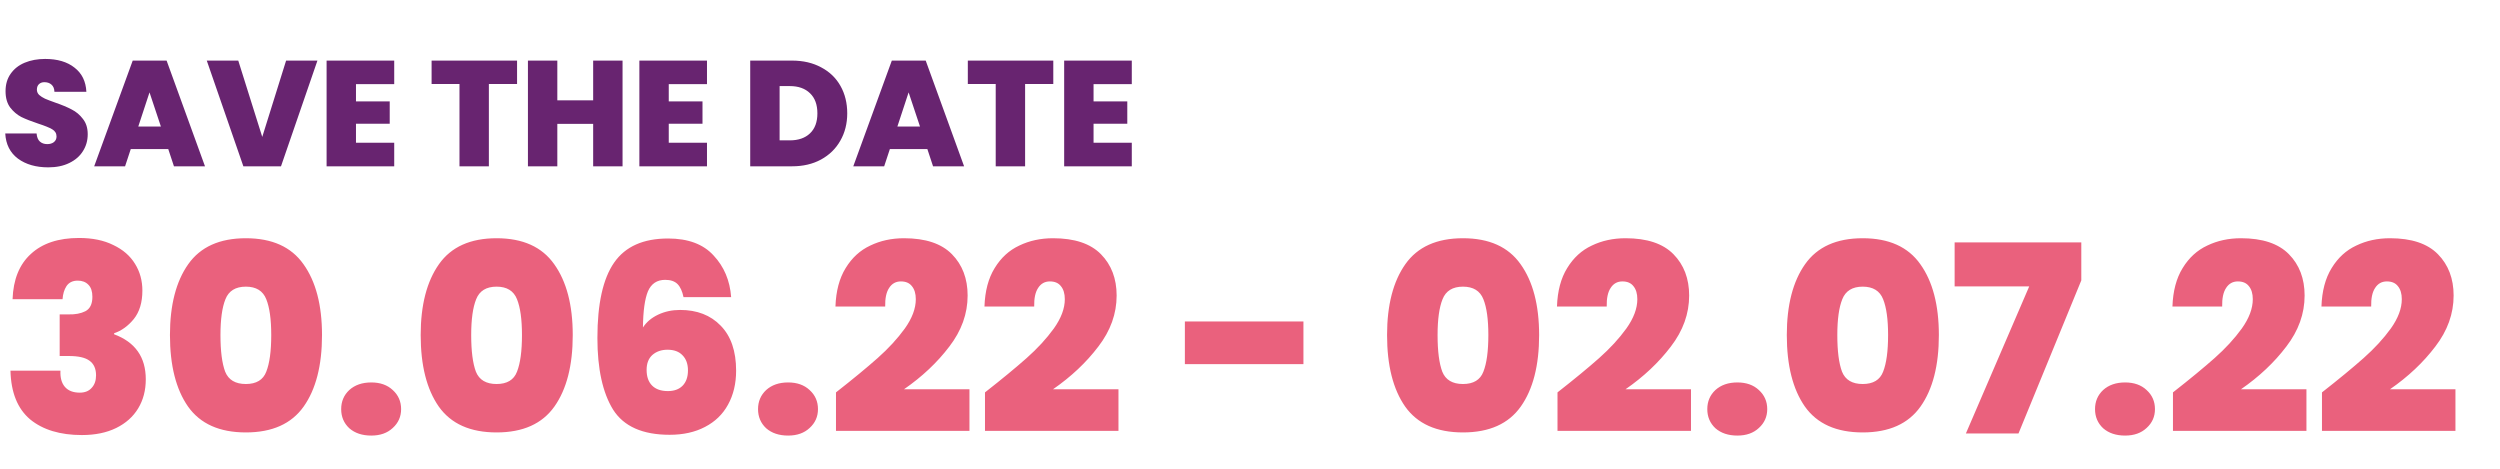
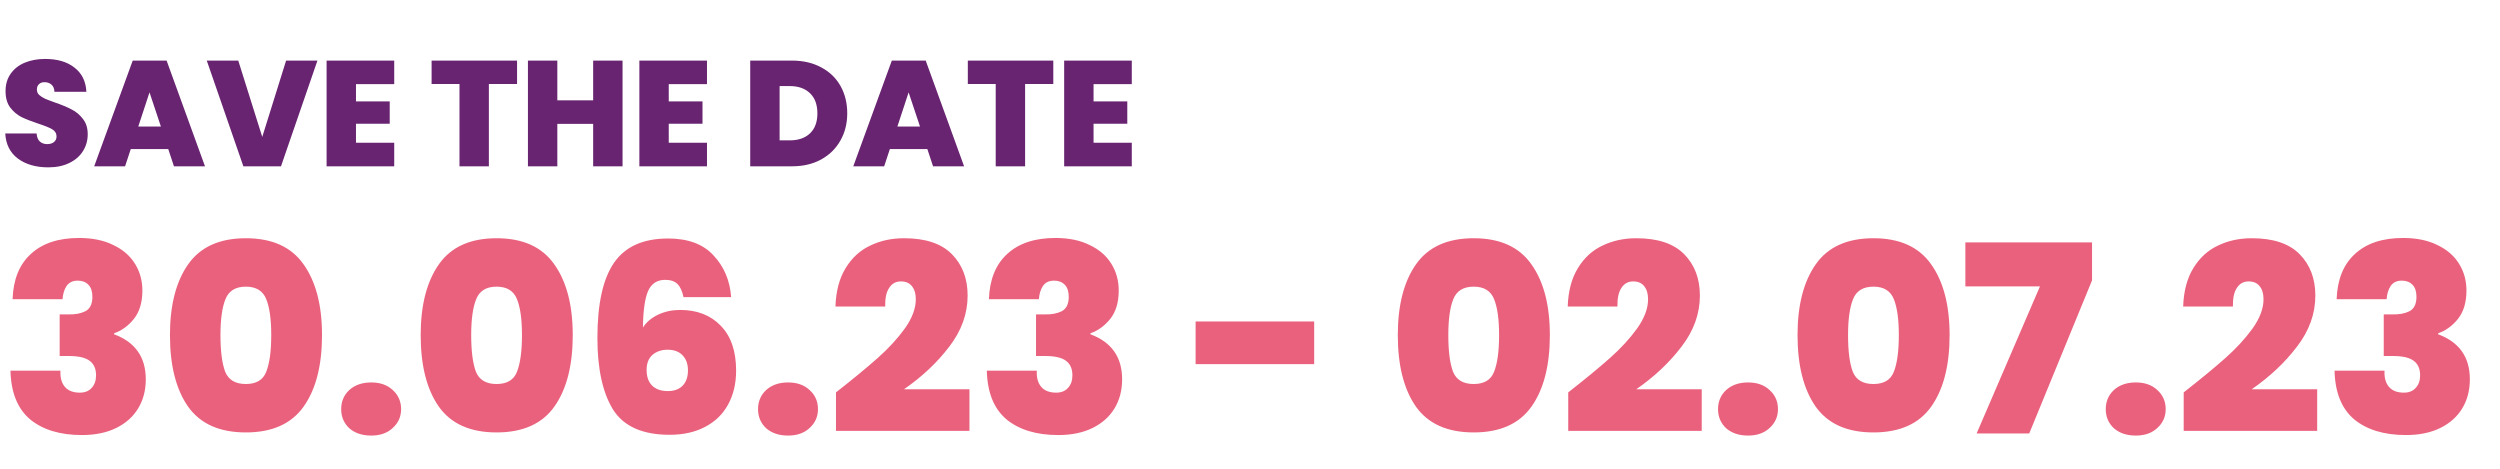
<svg xmlns="http://www.w3.org/2000/svg" width="917" height="172" viewBox="0 0 917 172" fill="none">
  <path d="M17.71 61.385C13.2 61.385 9.497 60.322 6.6 58.195C3.703 56.032 2.145 52.952 1.925 48.955H13.42C13.53 50.312 13.933 51.302 14.63 51.925C15.327 52.548 16.225 52.86 17.325 52.86C18.315 52.86 19.122 52.622 19.745 52.145C20.405 51.632 20.735 50.935 20.735 50.055C20.735 48.918 20.203 48.038 19.14 47.415C18.077 46.792 16.353 46.095 13.97 45.325C11.44 44.482 9.387 43.675 7.81 42.905C6.27 42.098 4.913 40.943 3.74 39.44C2.603 37.9 2.035 35.902 2.035 33.445C2.035 30.952 2.658 28.825 3.905 27.065C5.152 25.268 6.875 23.912 9.075 22.995C11.275 22.078 13.768 21.62 16.555 21.62C21.065 21.62 24.658 22.683 27.335 24.81C30.048 26.9 31.497 29.852 31.68 33.665H19.965C19.928 32.492 19.562 31.612 18.865 31.025C18.205 30.438 17.343 30.145 16.28 30.145C15.473 30.145 14.813 30.383 14.3 30.86C13.787 31.337 13.53 32.015 13.53 32.895C13.53 33.628 13.805 34.27 14.355 34.82C14.942 35.333 15.657 35.792 16.5 36.195C17.343 36.562 18.59 37.038 20.24 37.625C22.697 38.468 24.713 39.312 26.29 40.155C27.903 40.962 29.278 42.117 30.415 43.62C31.588 45.087 32.175 46.957 32.175 49.23C32.175 51.54 31.588 53.612 30.415 55.445C29.278 57.278 27.61 58.727 25.41 59.79C23.247 60.853 20.68 61.385 17.71 61.385ZM61.716 54.675H47.966L45.876 61H34.546L48.681 22.225H61.111L75.191 61H63.806L61.716 54.675ZM59.021 46.425L54.841 33.885L50.716 46.425H59.021ZM116.435 22.225L103.07 61H89.265L75.845 22.225H87.395L96.195 50.22L104.94 22.225H116.435ZM130.574 30.86V37.185H142.949V45.38H130.574V52.365H144.599V61H119.794V22.225H144.599V30.86H130.574ZM189.658 22.225V30.805H179.318V61H168.538V30.805H158.308V22.225H189.658ZM228.351 22.225V61H217.571V45.435H204.426V61H193.646V22.225H204.426V36.8H217.571V22.225H228.351ZM245.3 30.86V37.185H257.675V45.38H245.3V52.365H259.325V61H234.52V22.225H259.325V30.86H245.3ZM290.525 22.225C294.595 22.225 298.151 23.05 301.195 24.7C304.275 26.313 306.64 28.587 308.29 31.52C309.94 34.453 310.765 37.808 310.765 41.585C310.765 45.325 309.921 48.662 308.235 51.595C306.585 54.528 304.22 56.838 301.14 58.525C298.096 60.175 294.558 61 290.525 61H275.18V22.225H290.525ZM289.7 51.485C292.853 51.485 295.328 50.623 297.125 48.9C298.921 47.177 299.82 44.738 299.82 41.585C299.82 38.395 298.921 35.938 297.125 34.215C295.328 32.455 292.853 31.575 289.7 31.575H285.96V51.485H289.7ZM340.154 54.675H326.404L324.314 61H312.984L327.119 22.225H339.549L353.629 61H342.244L340.154 54.675ZM337.459 46.425L333.279 33.885L329.154 46.425H337.459ZM386.348 22.225V30.805H376.008V61H365.228V30.805H354.998V22.225H386.348ZM401.116 30.86V37.185H413.491V45.38H401.116V52.365H415.141V61H390.336V22.225H415.141V30.86H401.116Z" fill="#682470" />
-   <path d="M4.608 109.752C4.864 102.52 7.104 96.984 11.328 93.144C15.552 89.24 21.44 87.288 28.992 87.288C33.92 87.288 38.112 88.152 41.568 89.88C45.088 91.544 47.744 93.848 49.536 96.792C51.328 99.672 52.224 102.936 52.224 106.584C52.224 110.936 51.168 114.424 49.056 117.048C46.944 119.608 44.544 121.336 41.856 122.232V122.616C49.6 125.496 53.472 131 53.472 139.128C53.472 143.16 52.544 146.712 50.688 149.784C48.832 152.856 46.144 155.256 42.624 156.984C39.104 158.712 34.912 159.576 30.048 159.576C22.048 159.576 15.712 157.656 11.04 153.816C6.432 149.912 4.032 143.96 3.84 135.96H22.176C22.048 138.52 22.592 140.504 23.808 141.912C25.024 143.32 26.848 144.024 29.28 144.024C31.136 144.024 32.576 143.448 33.6 142.296C34.688 141.144 35.232 139.608 35.232 137.688C35.232 135.256 34.432 133.464 32.832 132.312C31.296 131.16 28.768 130.584 25.248 130.584H21.888V115.32H25.152C27.584 115.384 29.632 115 31.296 114.168C33.024 113.272 33.888 111.512 33.888 108.888C33.888 106.904 33.408 105.432 32.448 104.472C31.488 103.448 30.176 102.936 28.512 102.936C26.656 102.936 25.28 103.608 24.384 104.952C23.552 106.232 23.072 107.832 22.944 109.752H4.608ZM62.338 122.904C62.338 111.896 64.578 103.224 69.058 96.888C73.538 90.552 80.578 87.384 90.178 87.384C99.778 87.384 106.818 90.552 111.298 96.888C115.842 103.224 118.114 111.896 118.114 122.904C118.114 134.04 115.874 142.776 111.394 149.112C106.914 155.448 99.842 158.616 90.178 158.616C80.514 158.616 73.442 155.448 68.962 149.112C64.546 142.776 62.338 134.04 62.338 122.904ZM99.49 122.904C99.49 117.144 98.882 112.76 97.666 109.752C96.45 106.68 93.954 105.144 90.178 105.144C86.402 105.144 83.906 106.68 82.69 109.752C81.474 112.76 80.866 117.144 80.866 122.904C80.866 128.792 81.442 133.272 82.594 136.344C83.81 139.352 86.338 140.856 90.178 140.856C94.018 140.856 96.514 139.352 97.666 136.344C98.882 133.272 99.49 128.792 99.49 122.904ZM136.184 159.768C132.856 159.768 130.168 158.872 128.12 157.08C126.136 155.224 125.144 152.888 125.144 150.072C125.144 147.256 126.136 144.92 128.12 143.064C130.168 141.208 132.856 140.28 136.184 140.28C139.448 140.28 142.072 141.208 144.056 143.064C146.104 144.92 147.128 147.256 147.128 150.072C147.128 152.824 146.104 155.128 144.056 156.984C142.072 158.84 139.448 159.768 136.184 159.768ZM154.307 122.904C154.307 111.896 156.547 103.224 161.027 96.888C165.507 90.552 172.547 87.384 182.147 87.384C191.747 87.384 198.787 90.552 203.267 96.888C207.811 103.224 210.083 111.896 210.083 122.904C210.083 134.04 207.843 142.776 203.363 149.112C198.883 155.448 191.811 158.616 182.147 158.616C172.483 158.616 165.411 155.448 160.931 149.112C156.515 142.776 154.307 134.04 154.307 122.904ZM191.459 122.904C191.459 117.144 190.851 112.76 189.635 109.752C188.419 106.68 185.923 105.144 182.147 105.144C178.371 105.144 175.875 106.68 174.659 109.752C173.443 112.76 172.835 117.144 172.835 122.904C172.835 128.792 173.411 133.272 174.562 136.344C175.779 139.352 178.307 140.856 182.147 140.856C185.987 140.856 188.483 139.352 189.635 136.344C190.851 133.272 191.459 128.792 191.459 122.904ZM250.712 108.984C250.264 106.808 249.528 105.208 248.504 104.184C247.48 103.16 245.976 102.648 243.992 102.648C240.984 102.648 238.872 104.056 237.656 106.872C236.504 109.688 235.896 114.104 235.832 120.12C237.112 118.136 238.968 116.568 241.4 115.416C243.832 114.264 246.52 113.688 249.464 113.688C255.672 113.688 260.632 115.608 264.344 119.448C268.12 123.288 270.008 128.792 270.008 135.96C270.008 140.696 269.016 144.856 267.032 148.44C265.112 151.96 262.296 154.68 258.584 156.6C254.936 158.52 250.616 159.48 245.624 159.48C235.704 159.48 228.792 156.408 224.888 150.264C221.048 144.056 219.128 135.288 219.128 123.96C219.128 111.416 221.176 102.2 225.272 96.312C229.368 90.424 235.96 87.48 245.048 87.48C252.408 87.48 257.976 89.56 261.752 93.72C265.592 97.816 267.736 102.904 268.184 108.984H250.712ZM244.856 128.28C242.616 128.28 240.76 128.92 239.288 130.2C237.88 131.48 237.176 133.304 237.176 135.672C237.176 138.168 237.848 140.088 239.192 141.432C240.536 142.776 242.456 143.448 244.952 143.448C247.256 143.448 249.048 142.808 250.328 141.528C251.672 140.184 252.344 138.296 252.344 135.864C252.344 133.496 251.672 131.64 250.328 130.296C249.048 128.952 247.224 128.28 244.856 128.28ZM289.09 159.768C285.762 159.768 283.074 158.872 281.026 157.08C279.042 155.224 278.05 152.888 278.05 150.072C278.05 147.256 279.042 144.92 281.026 143.064C283.074 141.208 285.762 140.28 289.09 140.28C292.354 140.28 294.978 141.208 296.962 143.064C299.01 144.92 300.034 147.256 300.034 150.072C300.034 152.824 299.01 155.128 296.962 156.984C294.978 158.84 292.354 159.768 289.09 159.768ZM306.637 143.928C312.845 139.064 317.933 134.872 321.901 131.352C325.869 127.832 329.197 124.216 331.885 120.504C334.573 116.728 335.917 113.144 335.917 109.752C335.917 107.704 335.437 106.104 334.477 104.952C333.581 103.8 332.237 103.224 330.445 103.224C328.589 103.224 327.149 104.024 326.125 105.624C325.101 107.16 324.621 109.432 324.685 112.44H306.445C306.637 106.744 307.885 102.04 310.189 98.328C312.493 94.552 315.501 91.8 319.213 90.072C322.925 88.28 327.053 87.384 331.597 87.384C339.469 87.384 345.325 89.336 349.165 93.24C353.005 97.144 354.925 102.2 354.925 108.408C354.925 115.064 352.685 121.304 348.205 127.128C343.789 132.952 338.253 138.168 331.597 142.776H355.597V158.04H306.637V143.928ZM361.293 143.928C367.501 139.064 372.589 134.872 376.557 131.352C380.525 127.832 383.853 124.216 386.541 120.504C389.229 116.728 390.573 113.144 390.573 109.752C390.573 107.704 390.093 106.104 389.133 104.952C388.237 103.8 386.893 103.224 385.101 103.224C383.245 103.224 381.805 104.024 380.781 105.624C379.757 107.16 379.277 109.432 379.341 112.44H361.101C361.293 106.744 362.541 102.04 364.845 98.328C367.149 94.552 370.157 91.8 373.869 90.072C377.581 88.28 381.709 87.384 386.253 87.384C394.125 87.384 399.981 89.336 403.821 93.24C407.661 97.144 409.581 102.2 409.581 108.408C409.581 115.064 407.341 121.304 402.861 127.128C398.445 132.952 392.909 138.168 386.253 142.776H410.253V158.04H361.293V143.928ZM478.1 117.912V133.56H434.612V117.912H478.1ZM508.775 122.904C508.775 111.896 511.015 103.224 515.495 96.888C519.975 90.552 527.015 87.384 536.615 87.384C546.215 87.384 553.255 90.552 557.735 96.888C562.279 103.224 564.551 111.896 564.551 122.904C564.551 134.04 562.311 142.776 557.831 149.112C553.351 155.448 546.279 158.616 536.615 158.616C526.951 158.616 519.879 155.448 515.399 149.112C510.983 142.776 508.775 134.04 508.775 122.904ZM545.927 122.904C545.927 117.144 545.319 112.76 544.103 109.752C542.887 106.68 540.391 105.144 536.615 105.144C532.839 105.144 530.343 106.68 529.127 109.752C527.911 112.76 527.303 117.144 527.303 122.904C527.303 128.792 527.879 133.272 529.031 136.344C530.247 139.352 532.775 140.856 536.615 140.856C540.455 140.856 542.951 139.352 544.103 136.344C545.319 133.272 545.927 128.792 545.927 122.904ZM571.293 143.928C577.501 139.064 582.589 134.872 586.557 131.352C590.525 127.832 593.853 124.216 596.541 120.504C599.229 116.728 600.573 113.144 600.573 109.752C600.573 107.704 600.093 106.104 599.133 104.952C598.237 103.8 596.893 103.224 595.101 103.224C593.245 103.224 591.805 104.024 590.781 105.624C589.757 107.16 589.277 109.432 589.341 112.44H571.101C571.293 106.744 572.541 102.04 574.845 98.328C577.149 94.552 580.157 91.8 583.869 90.072C587.581 88.28 591.709 87.384 596.253 87.384C604.125 87.384 609.981 89.336 613.821 93.24C617.661 97.144 619.581 102.2 619.581 108.408C619.581 115.064 617.341 121.304 612.861 127.128C608.445 132.952 602.909 138.168 596.253 142.776H620.253V158.04H571.293V143.928ZM637.277 159.768C633.949 159.768 631.261 158.872 629.213 157.08C627.229 155.224 626.237 152.888 626.237 150.072C626.237 147.256 627.229 144.92 629.213 143.064C631.261 141.208 633.949 140.28 637.277 140.28C640.541 140.28 643.165 141.208 645.149 143.064C647.197 144.92 648.221 147.256 648.221 150.072C648.221 152.824 647.197 155.128 645.149 156.984C643.165 158.84 640.541 159.768 637.277 159.768ZM655.4 122.904C655.4 111.896 657.64 103.224 662.12 96.888C666.6 90.552 673.64 87.384 683.24 87.384C692.84 87.384 699.88 90.552 704.36 96.888C708.904 103.224 711.176 111.896 711.176 122.904C711.176 134.04 708.936 142.776 704.456 149.112C699.976 155.448 692.904 158.616 683.24 158.616C673.576 158.616 666.504 155.448 662.024 149.112C657.608 142.776 655.4 134.04 655.4 122.904ZM692.552 122.904C692.552 117.144 691.944 112.76 690.728 109.752C689.512 106.68 687.016 105.144 683.24 105.144C679.464 105.144 676.968 106.68 675.752 109.752C674.536 112.76 673.928 117.144 673.928 122.904C673.928 128.792 674.504 133.272 675.656 136.344C676.872 139.352 679.4 140.856 683.24 140.856C687.08 140.856 689.576 139.352 690.728 136.344C691.944 133.272 692.552 128.792 692.552 122.904ZM763.422 102.84L740.382 159H721.086L744.318 105.048H716.958V88.92H763.422V102.84ZM779.496 159.768C776.168 159.768 773.48 158.872 771.432 157.08C769.448 155.224 768.456 152.888 768.456 150.072C768.456 147.256 769.448 144.92 771.432 143.064C773.48 141.208 776.168 140.28 779.496 140.28C782.76 140.28 785.384 141.208 787.368 143.064C789.416 144.92 790.44 147.256 790.44 150.072C790.44 152.824 789.416 155.128 787.368 156.984C785.384 158.84 782.76 159.768 779.496 159.768ZM797.043 143.928C803.251 139.064 808.339 134.872 812.307 131.352C816.275 127.832 819.603 124.216 822.291 120.504C824.979 116.728 826.323 113.144 826.323 109.752C826.323 107.704 825.843 106.104 824.883 104.952C823.987 103.8 822.643 103.224 820.851 103.224C818.995 103.224 817.555 104.024 816.531 105.624C815.507 107.16 815.027 109.432 815.091 112.44H796.851C797.043 106.744 798.291 102.04 800.595 98.328C802.899 94.552 805.907 91.8 809.619 90.072C813.331 88.28 817.459 87.384 822.003 87.384C829.875 87.384 835.731 89.336 839.571 93.24C843.411 97.144 845.331 102.2 845.331 108.408C845.331 115.064 843.091 121.304 838.611 127.128C834.195 132.952 828.659 138.168 822.003 142.776H846.003V158.04H797.043V143.928ZM851.699 143.928C857.907 139.064 862.995 134.872 866.963 131.352C870.931 127.832 874.259 124.216 876.947 120.504C879.635 116.728 880.979 113.144 880.979 109.752C880.979 107.704 880.499 106.104 879.539 104.952C878.643 103.8 877.299 103.224 875.507 103.224C873.651 103.224 872.211 104.024 871.187 105.624C870.163 107.16 869.683 109.432 869.747 112.44H851.507C851.699 106.744 852.947 102.04 855.251 98.328C857.555 94.552 860.563 91.8 864.275 90.072C867.987 88.28 872.115 87.384 876.659 87.384C884.531 87.384 890.387 89.336 894.227 93.24C898.067 97.144 899.987 102.2 899.987 108.408C899.987 115.064 897.747 121.304 893.267 127.128C888.851 132.952 883.315 138.168 876.659 142.776H900.659V158.04H851.699V143.928Z" fill="#EA617D" />
+   <path d="M4.608 109.752C4.864 102.52 7.104 96.984 11.328 93.144C15.552 89.24 21.44 87.288 28.992 87.288C33.92 87.288 38.112 88.152 41.568 89.88C45.088 91.544 47.744 93.848 49.536 96.792C51.328 99.672 52.224 102.936 52.224 106.584C52.224 110.936 51.168 114.424 49.056 117.048C46.944 119.608 44.544 121.336 41.856 122.232V122.616C49.6 125.496 53.472 131 53.472 139.128C53.472 143.16 52.544 146.712 50.688 149.784C48.832 152.856 46.144 155.256 42.624 156.984C39.104 158.712 34.912 159.576 30.048 159.576C22.048 159.576 15.712 157.656 11.04 153.816C6.432 149.912 4.032 143.96 3.84 135.96H22.176C22.048 138.52 22.592 140.504 23.808 141.912C25.024 143.32 26.848 144.024 29.28 144.024C31.136 144.024 32.576 143.448 33.6 142.296C34.688 141.144 35.232 139.608 35.232 137.688C35.232 135.256 34.432 133.464 32.832 132.312C31.296 131.16 28.768 130.584 25.248 130.584H21.888V115.32H25.152C27.584 115.384 29.632 115 31.296 114.168C33.024 113.272 33.888 111.512 33.888 108.888C33.888 106.904 33.408 105.432 32.448 104.472C31.488 103.448 30.176 102.936 28.512 102.936C26.656 102.936 25.28 103.608 24.384 104.952C23.552 106.232 23.072 107.832 22.944 109.752H4.608ZM62.338 122.904C62.338 111.896 64.578 103.224 69.058 96.888C73.538 90.552 80.578 87.384 90.178 87.384C99.778 87.384 106.818 90.552 111.298 96.888C115.842 103.224 118.114 111.896 118.114 122.904C118.114 134.04 115.874 142.776 111.394 149.112C106.914 155.448 99.842 158.616 90.178 158.616C80.514 158.616 73.442 155.448 68.962 149.112C64.546 142.776 62.338 134.04 62.338 122.904ZM99.49 122.904C99.49 117.144 98.882 112.76 97.666 109.752C96.45 106.68 93.954 105.144 90.178 105.144C86.402 105.144 83.906 106.68 82.69 109.752C81.474 112.76 80.866 117.144 80.866 122.904C80.866 128.792 81.442 133.272 82.594 136.344C83.81 139.352 86.338 140.856 90.178 140.856C94.018 140.856 96.514 139.352 97.666 136.344C98.882 133.272 99.49 128.792 99.49 122.904ZM136.184 159.768C132.856 159.768 130.168 158.872 128.12 157.08C126.136 155.224 125.144 152.888 125.144 150.072C125.144 147.256 126.136 144.92 128.12 143.064C130.168 141.208 132.856 140.28 136.184 140.28C139.448 140.28 142.072 141.208 144.056 143.064C146.104 144.92 147.128 147.256 147.128 150.072C147.128 152.824 146.104 155.128 144.056 156.984C142.072 158.84 139.448 159.768 136.184 159.768ZM154.307 122.904C154.307 111.896 156.547 103.224 161.027 96.888C165.507 90.552 172.547 87.384 182.147 87.384C191.747 87.384 198.787 90.552 203.267 96.888C207.811 103.224 210.083 111.896 210.083 122.904C210.083 134.04 207.843 142.776 203.363 149.112C198.883 155.448 191.811 158.616 182.147 158.616C172.483 158.616 165.411 155.448 160.931 149.112C156.515 142.776 154.307 134.04 154.307 122.904ZM191.459 122.904C191.459 117.144 190.851 112.76 189.635 109.752C188.419 106.68 185.923 105.144 182.147 105.144C178.371 105.144 175.875 106.68 174.659 109.752C173.443 112.76 172.835 117.144 172.835 122.904C172.835 128.792 173.411 133.272 174.562 136.344C175.779 139.352 178.307 140.856 182.147 140.856C185.987 140.856 188.483 139.352 189.635 136.344C190.851 133.272 191.459 128.792 191.459 122.904ZM250.712 108.984C250.264 106.808 249.528 105.208 248.504 104.184C247.48 103.16 245.976 102.648 243.992 102.648C240.984 102.648 238.872 104.056 237.656 106.872C236.504 109.688 235.896 114.104 235.832 120.12C237.112 118.136 238.968 116.568 241.4 115.416C243.832 114.264 246.52 113.688 249.464 113.688C255.672 113.688 260.632 115.608 264.344 119.448C268.12 123.288 270.008 128.792 270.008 135.96C270.008 140.696 269.016 144.856 267.032 148.44C265.112 151.96 262.296 154.68 258.584 156.6C254.936 158.52 250.616 159.48 245.624 159.48C235.704 159.48 228.792 156.408 224.888 150.264C221.048 144.056 219.128 135.288 219.128 123.96C219.128 111.416 221.176 102.2 225.272 96.312C229.368 90.424 235.96 87.48 245.048 87.48C252.408 87.48 257.976 89.56 261.752 93.72C265.592 97.816 267.736 102.904 268.184 108.984H250.712ZM244.856 128.28C242.616 128.28 240.76 128.92 239.288 130.2C237.88 131.48 237.176 133.304 237.176 135.672C237.176 138.168 237.848 140.088 239.192 141.432C240.536 142.776 242.456 143.448 244.952 143.448C247.256 143.448 249.048 142.808 250.328 141.528C251.672 140.184 252.344 138.296 252.344 135.864C252.344 133.496 251.672 131.64 250.328 130.296C249.048 128.952 247.224 128.28 244.856 128.28ZM289.09 159.768C285.762 159.768 283.074 158.872 281.026 157.08C279.042 155.224 278.05 152.888 278.05 150.072C278.05 147.256 279.042 144.92 281.026 143.064C283.074 141.208 285.762 140.28 289.09 140.28C292.354 140.28 294.978 141.208 296.962 143.064C299.01 144.92 300.034 147.256 300.034 150.072C300.034 152.824 299.01 155.128 296.962 156.984C294.978 158.84 292.354 159.768 289.09 159.768ZM306.637 143.928C312.845 139.064 317.933 134.872 321.901 131.352C325.869 127.832 329.197 124.216 331.885 120.504C334.573 116.728 335.917 113.144 335.917 109.752C335.917 107.704 335.437 106.104 334.477 104.952C333.581 103.8 332.237 103.224 330.445 103.224C328.589 103.224 327.149 104.024 326.125 105.624C325.101 107.16 324.621 109.432 324.685 112.44H306.445C306.637 106.744 307.885 102.04 310.189 98.328C312.493 94.552 315.501 91.8 319.213 90.072C322.925 88.28 327.053 87.384 331.597 87.384C339.469 87.384 345.325 89.336 349.165 93.24C353.005 97.144 354.925 102.2 354.925 108.408C354.925 115.064 352.685 121.304 348.205 127.128C343.789 132.952 338.253 138.168 331.597 142.776H355.597V158.04H306.637V143.928ZM362.733 109.752C362.989 102.52 365.229 96.984 369.453 93.144C373.677 89.24 379.565 87.288 387.117 87.288C392.045 87.288 396.237 88.152 399.693 89.88C403.213 91.544 405.869 93.848 407.661 96.792C409.453 99.672 410.349 102.936 410.349 106.584C410.349 110.936 409.293 114.424 407.181 117.048C405.069 119.608 402.669 121.336 399.981 122.232V122.616C407.725 125.496 411.597 131 411.597 139.128C411.597 143.16 410.669 146.712 408.813 149.784C406.957 152.856 404.269 155.256 400.749 156.984C397.229 158.712 393.037 159.576 388.173 159.576C380.173 159.576 373.837 157.656 369.165 153.816C364.557 149.912 362.157 143.96 361.965 135.96H380.301C380.173 138.52 380.717 140.504 381.933 141.912C383.149 143.32 384.973 144.024 387.405 144.024C389.261 144.024 390.701 143.448 391.725 142.296C392.813 141.144 393.357 139.608 393.357 137.688C393.357 135.256 392.557 133.464 390.957 132.312C389.421 131.16 386.893 130.584 383.373 130.584H380.013V115.32H383.277C385.709 115.384 387.757 115 389.421 114.168C391.149 113.272 392.013 111.512 392.013 108.888C392.013 106.904 391.533 105.432 390.573 104.472C389.613 103.448 388.301 102.936 386.637 102.936C384.781 102.936 383.405 103.608 382.509 104.952C381.677 106.232 381.197 107.832 381.069 109.752H362.733ZM482.038 117.912V133.56H438.55V117.912H482.038ZM512.713 122.904C512.713 111.896 514.953 103.224 519.433 96.888C523.913 90.552 530.953 87.384 540.553 87.384C550.153 87.384 557.193 90.552 561.673 96.888C566.217 103.224 568.489 111.896 568.489 122.904C568.489 134.04 566.249 142.776 561.769 149.112C557.289 155.448 550.217 158.616 540.553 158.616C530.889 158.616 523.817 155.448 519.337 149.112C514.921 142.776 512.713 134.04 512.713 122.904ZM549.865 122.904C549.865 117.144 549.257 112.76 548.041 109.752C546.825 106.68 544.329 105.144 540.553 105.144C536.777 105.144 534.281 106.68 533.065 109.752C531.849 112.76 531.241 117.144 531.241 122.904C531.241 128.792 531.817 133.272 532.969 136.344C534.185 139.352 536.713 140.856 540.553 140.856C544.393 140.856 546.889 139.352 548.041 136.344C549.257 133.272 549.865 128.792 549.865 122.904ZM575.23 143.928C581.439 139.064 586.527 134.872 590.495 131.352C594.463 127.832 597.791 124.216 600.479 120.504C603.167 116.728 604.511 113.144 604.511 109.752C604.511 107.704 604.031 106.104 603.071 104.952C602.175 103.8 600.831 103.224 599.039 103.224C597.183 103.224 595.743 104.024 594.719 105.624C593.695 107.16 593.215 109.432 593.279 112.44H575.039C575.231 106.744 576.479 102.04 578.783 98.328C581.087 94.552 584.095 91.8 587.807 90.072C591.519 88.28 595.647 87.384 600.191 87.384C608.063 87.384 613.919 89.336 617.759 93.24C621.599 97.144 623.519 102.2 623.519 108.408C623.519 115.064 621.279 121.304 616.799 127.128C612.383 132.952 606.847 138.168 600.191 142.776H624.191V158.04H575.23V143.928ZM641.215 159.768C637.887 159.768 635.199 158.872 633.151 157.08C631.167 155.224 630.175 152.888 630.175 150.072C630.175 147.256 631.167 144.92 633.151 143.064C635.199 141.208 637.887 140.28 641.215 140.28C644.479 140.28 647.103 141.208 649.087 143.064C651.135 144.92 652.159 147.256 652.159 150.072C652.159 152.824 651.135 155.128 649.087 156.984C647.103 158.84 644.479 159.768 641.215 159.768ZM659.338 122.904C659.338 111.896 661.578 103.224 666.058 96.888C670.538 90.552 677.578 87.384 687.178 87.384C696.778 87.384 703.818 90.552 708.298 96.888C712.842 103.224 715.114 111.896 715.114 122.904C715.114 134.04 712.874 142.776 708.394 149.112C703.914 155.448 696.842 158.616 687.178 158.616C677.514 158.616 670.442 155.448 665.962 149.112C661.546 142.776 659.338 134.04 659.338 122.904ZM696.49 122.904C696.49 117.144 695.882 112.76 694.666 109.752C693.45 106.68 690.954 105.144 687.178 105.144C683.402 105.144 680.906 106.68 679.69 109.752C678.474 112.76 677.866 117.144 677.866 122.904C677.866 128.792 678.442 133.272 679.594 136.344C680.81 139.352 683.338 140.856 687.178 140.856C691.018 140.856 693.514 139.352 694.666 136.344C695.882 133.272 696.49 128.792 696.49 122.904ZM767.36 102.84L744.32 159H725.023L748.256 105.048H720.896V88.92H767.36V102.84ZM783.434 159.768C780.106 159.768 777.418 158.872 775.37 157.08C773.386 155.224 772.394 152.888 772.394 150.072C772.394 147.256 773.386 144.92 775.37 143.064C777.418 141.208 780.106 140.28 783.434 140.28C786.698 140.28 789.322 141.208 791.306 143.064C793.354 144.92 794.378 147.256 794.378 150.072C794.378 152.824 793.354 155.128 791.306 156.984C789.322 158.84 786.698 159.768 783.434 159.768ZM800.98 143.928C807.189 139.064 812.277 134.872 816.245 131.352C820.213 127.832 823.541 124.216 826.229 120.504C828.917 116.728 830.261 113.144 830.261 109.752C830.261 107.704 829.781 106.104 828.821 104.952C827.925 103.8 826.581 103.224 824.789 103.224C822.933 103.224 821.493 104.024 820.469 105.624C819.445 107.16 818.965 109.432 819.029 112.44H800.789C800.981 106.744 802.229 102.04 804.533 98.328C806.837 94.552 809.845 91.8 813.557 90.072C817.269 88.28 821.397 87.384 825.941 87.384C833.813 87.384 839.669 89.336 843.509 93.24C847.349 97.144 849.269 102.2 849.269 108.408C849.269 115.064 847.029 121.304 842.549 127.128C838.133 132.952 832.597 138.168 825.941 142.776H849.941V158.04H800.98V143.928ZM857.077 109.752C857.333 102.52 859.573 96.984 863.797 93.144C868.021 89.24 873.909 87.288 881.461 87.288C886.389 87.288 890.581 88.152 894.037 89.88C897.557 91.544 900.213 93.848 902.005 96.792C903.797 99.672 904.693 102.936 904.693 106.584C904.693 110.936 903.637 114.424 901.525 117.048C899.413 119.608 897.013 121.336 894.325 122.232V122.616C902.069 125.496 905.941 131 905.941 139.128C905.941 143.16 905.013 146.712 903.157 149.784C901.301 152.856 898.613 155.256 895.093 156.984C891.573 158.712 887.381 159.576 882.517 159.576C874.517 159.576 868.181 157.656 863.509 153.816C858.901 149.912 856.501 143.96 856.309 135.96H874.645C874.517 138.52 875.061 140.504 876.277 141.912C877.493 143.32 879.317 144.024 881.749 144.024C883.605 144.024 885.045 143.448 886.069 142.296C887.157 141.144 887.701 139.608 887.701 137.688C887.701 135.256 886.901 133.464 885.301 132.312C883.765 131.16 881.237 130.584 877.717 130.584H874.357V115.32H877.621C880.053 115.384 882.101 115 883.765 114.168C885.493 113.272 886.357 111.512 886.357 108.888C886.357 106.904 885.877 105.432 884.917 104.472C883.957 103.448 882.645 102.936 880.981 102.936C879.125 102.936 877.749 103.608 876.853 104.952C876.021 106.232 875.541 107.832 875.413 109.752H857.077Z" fill="#EA617D" />
</svg>
